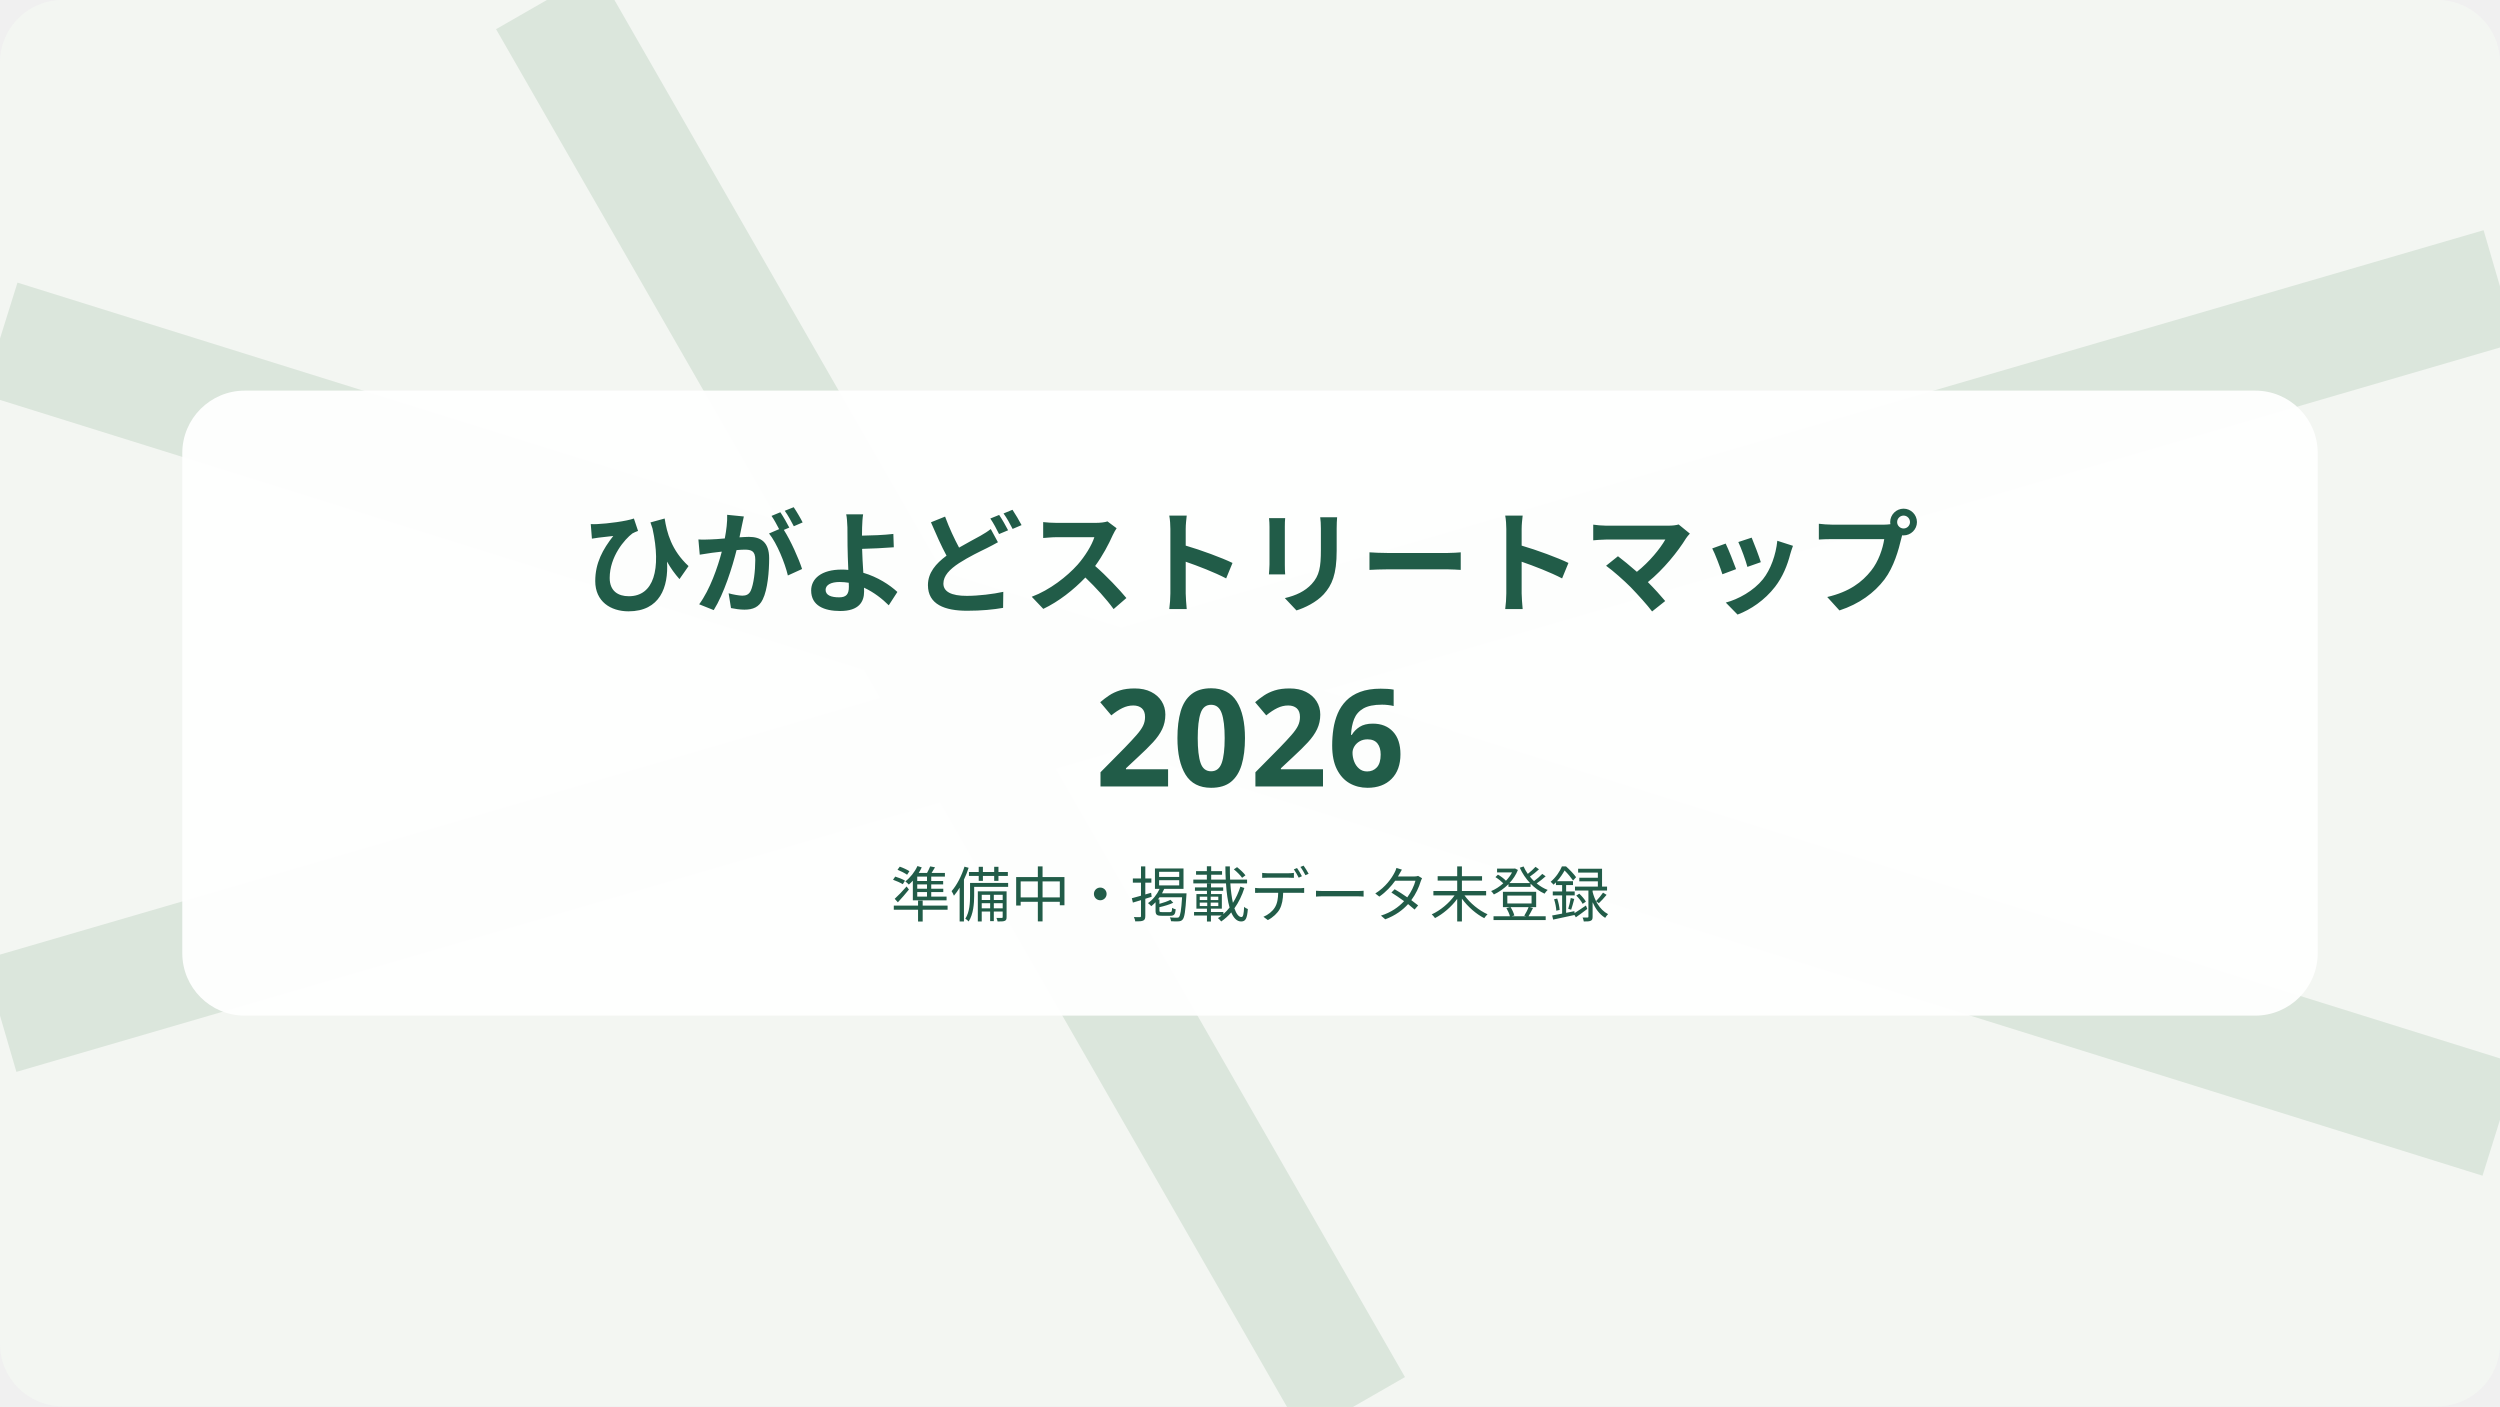
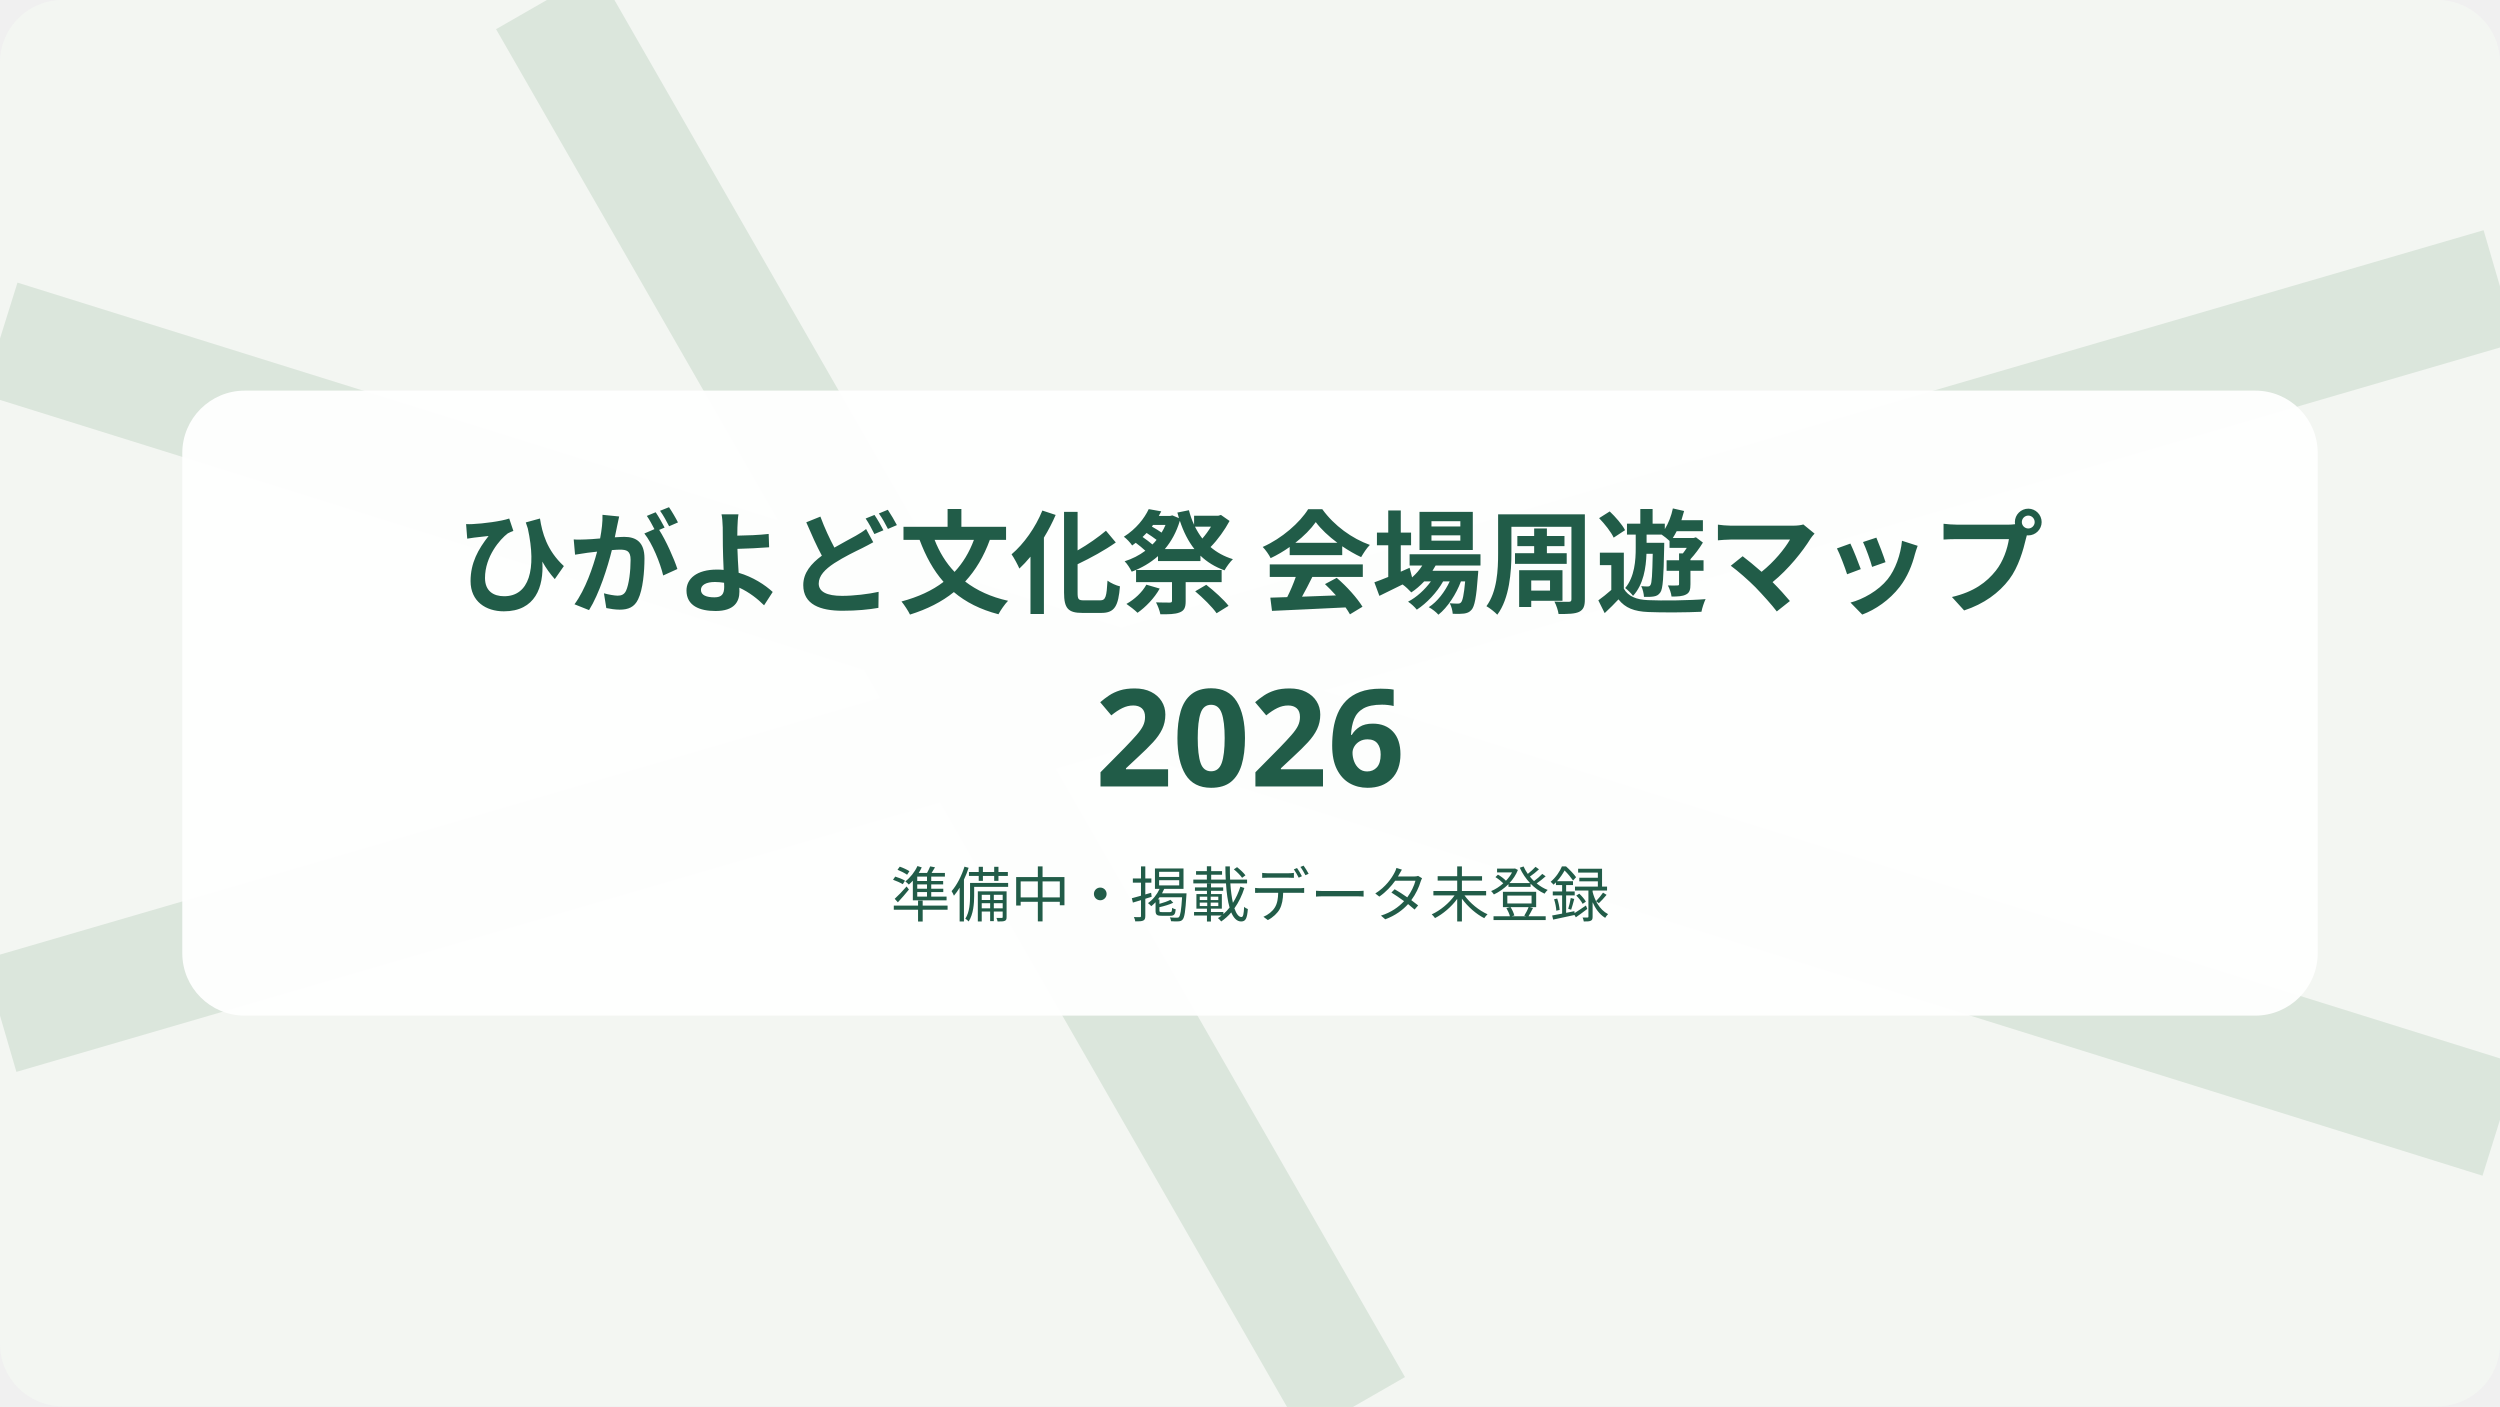
<svg xmlns="http://www.w3.org/2000/svg" width="960" height="540" viewBox="0 0 960 540">
  <rect width="960" height="540" rx="24" fill="#f3f6f2" />
  <path d="M0 390 960 110M210 0l310 540M0 130l960 300" stroke="#dbe6dc" stroke-width="45" />
  <rect x="70" y="150" width="820" height="240" rx="24" fill="white" fill-opacity=".95" />
  <g fill="#215c48" text-anchor="middle" font-family="sans-serif">
-     <text x="480" y="232" font-size="43" font-weight="bold">ひがよどストリートマップ</text>
+     <text x="480" y="232" font-size="43" font-weight="bold">ひがよど文化祭 会場周遊マップ</text>
    <text x="480" y="302" font-size="52" font-weight="bold">2026</text>
    <text x="480" y="352" font-size="23">準備中・掲載データ未登録</text>
  </g>
</svg>
